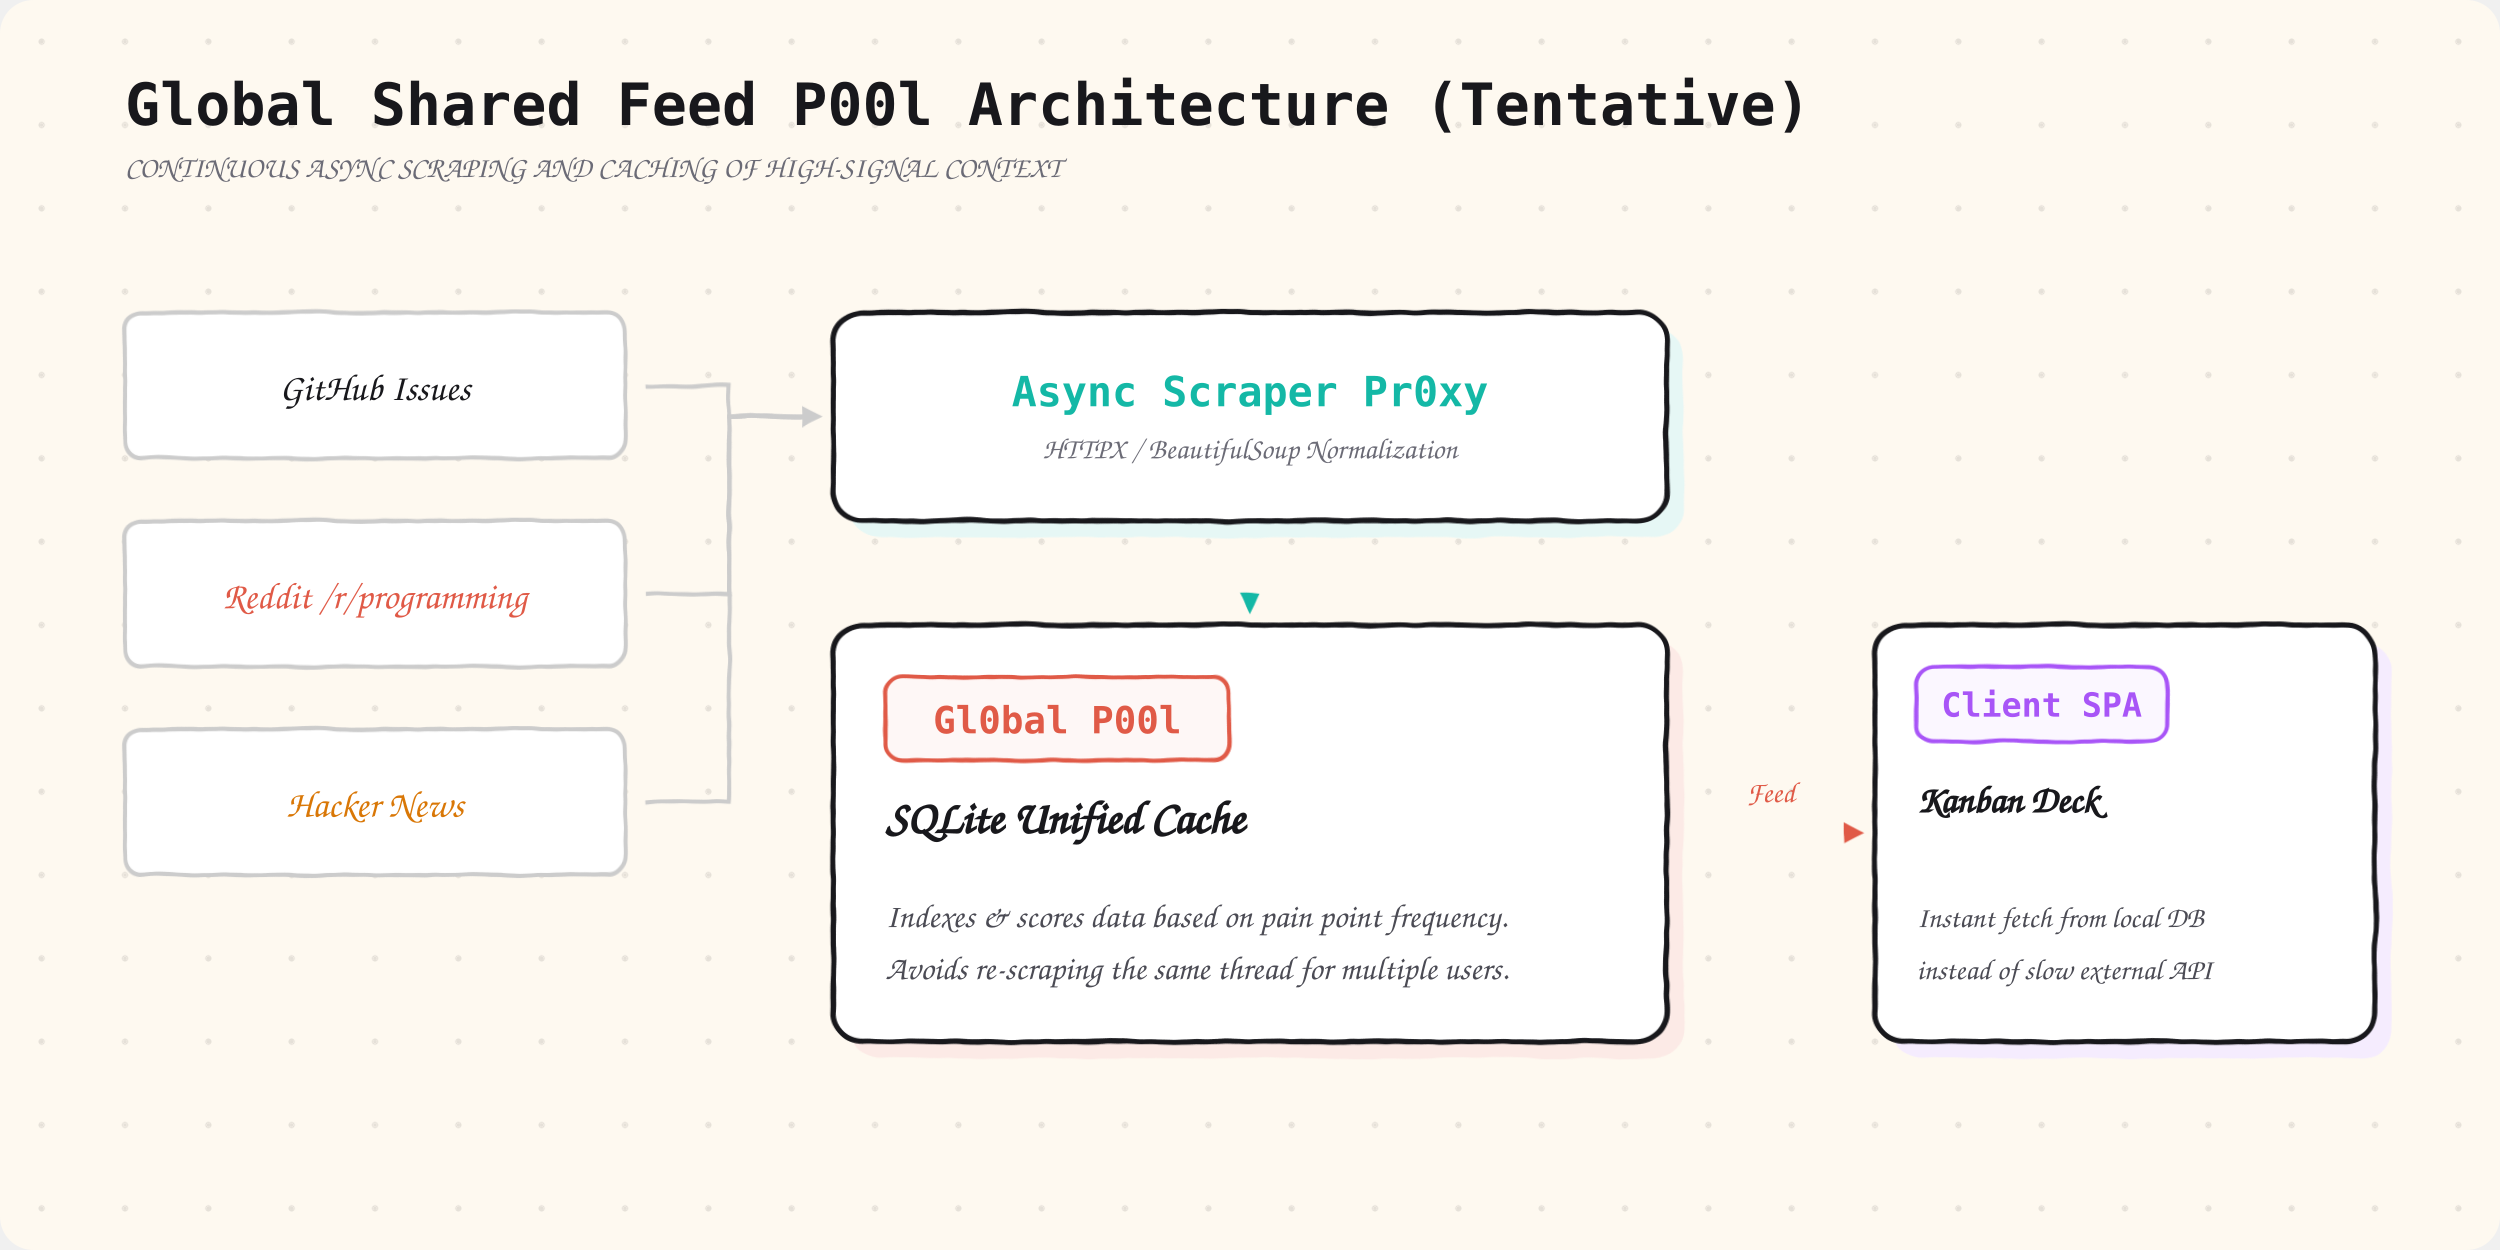
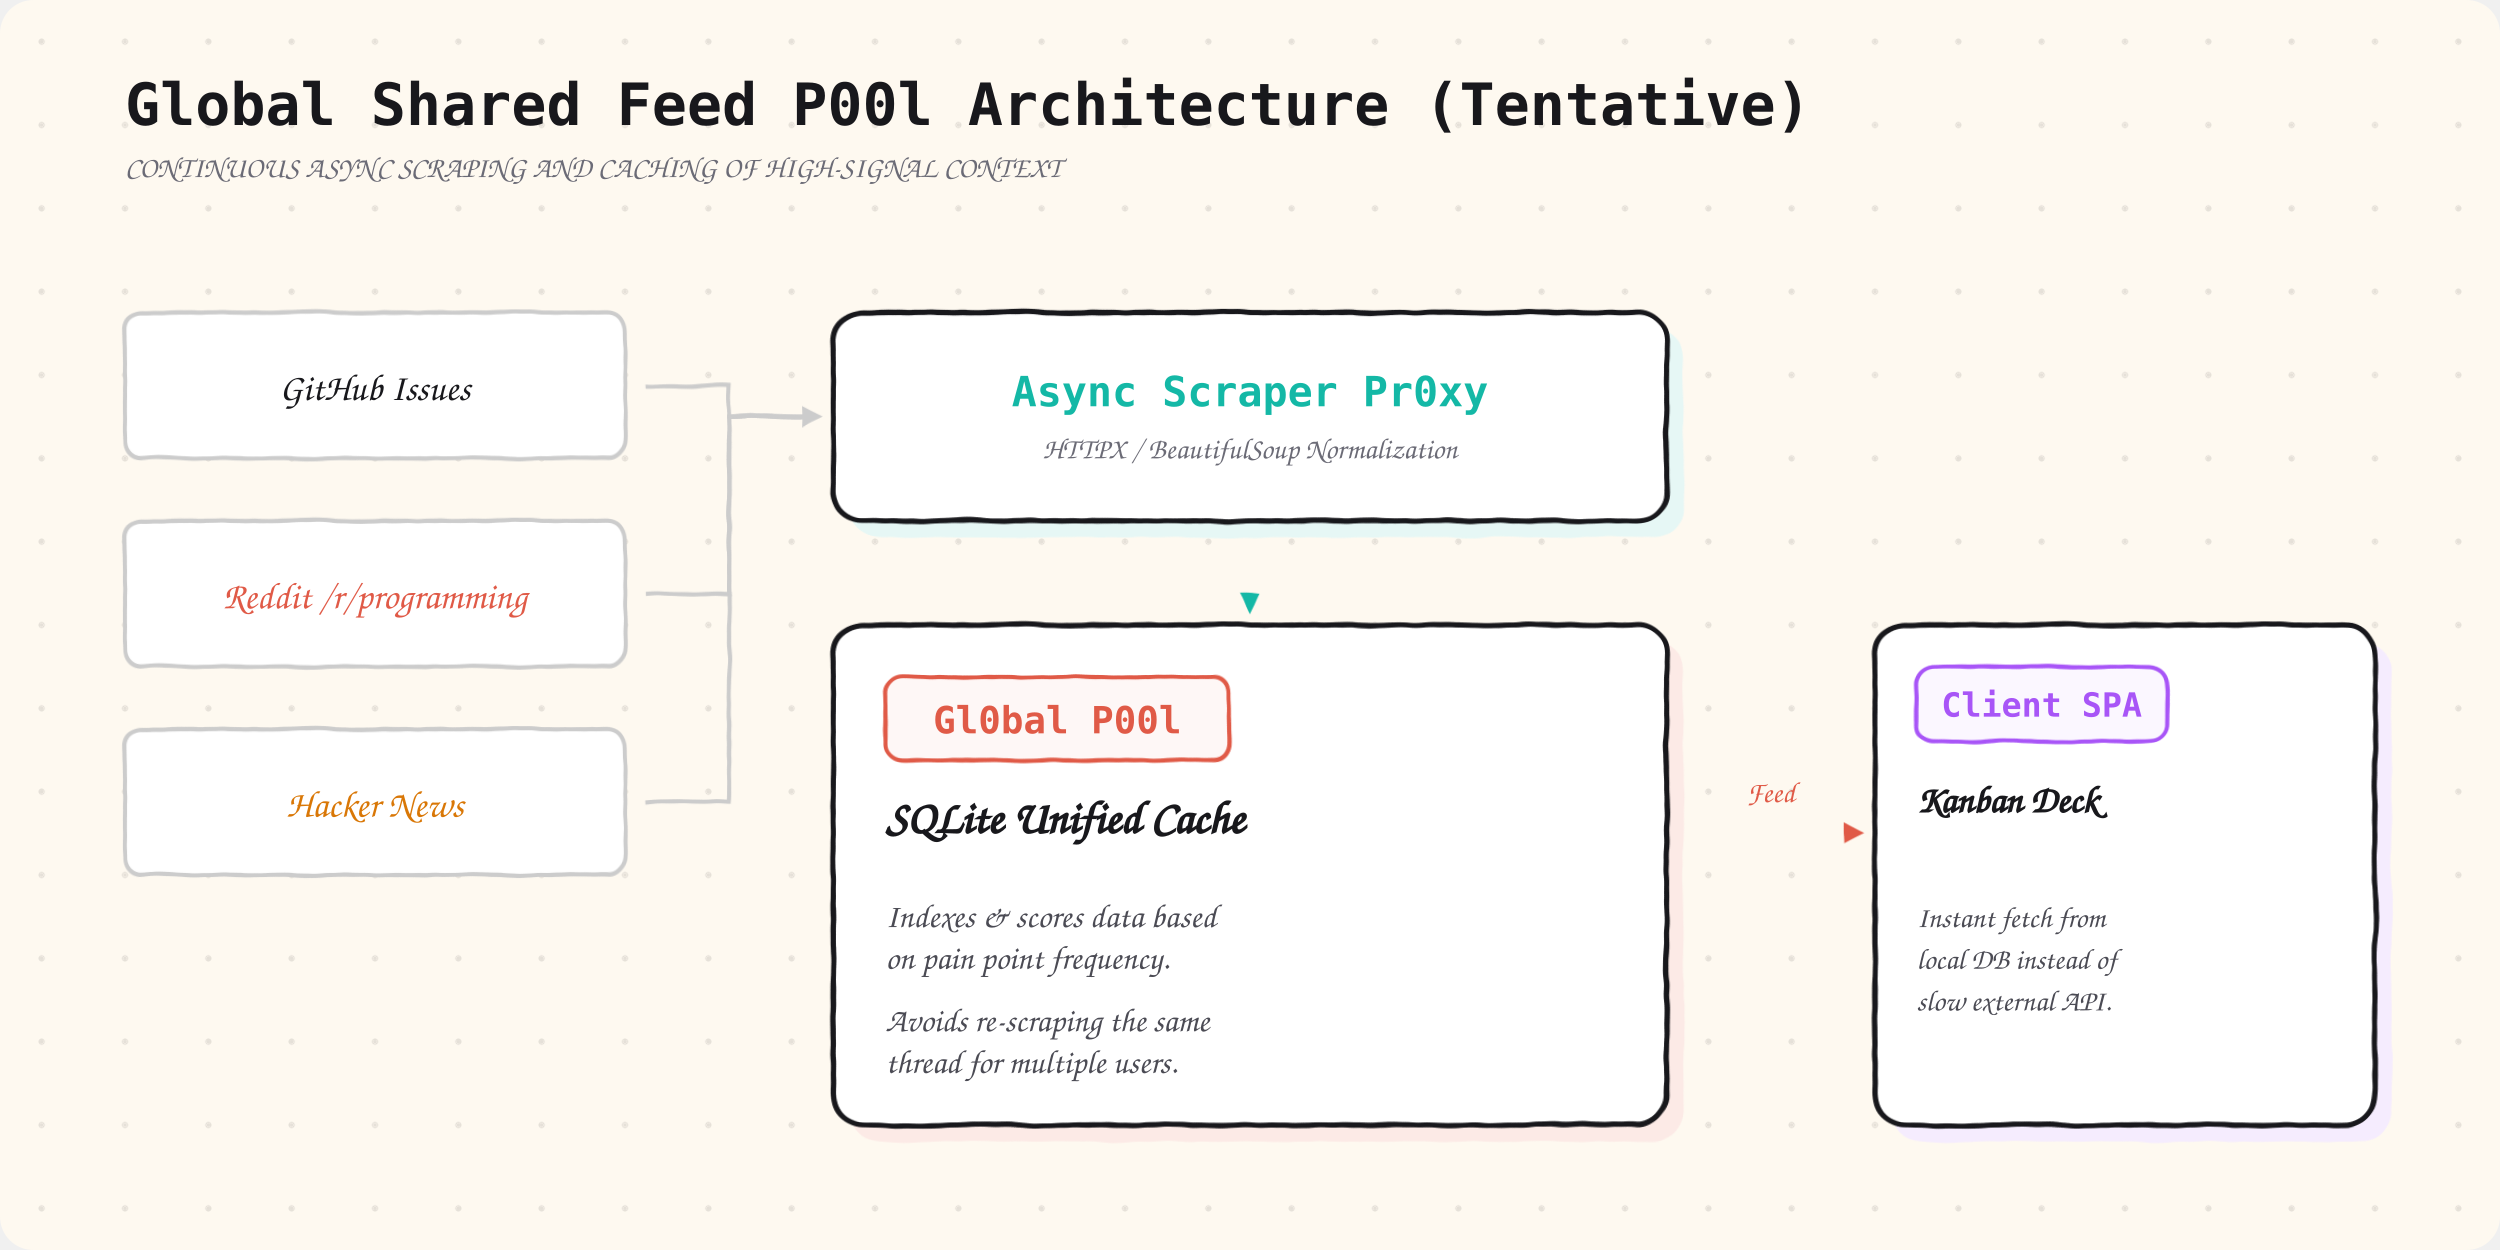
<svg xmlns="http://www.w3.org/2000/svg" width="1200" height="600" viewBox="0 0 1200 600" fill="none">
  <defs>
    <filter id="gentle-rough" x="-10%" y="-10%" width="120%" height="120%">
      <feTurbulence type="fractalNoise" baseFrequency="0.04" numOctaves="3" result="noise" />
      <feDisplacementMap in="SourceGraphic" in2="noise" scale="2.2" xChannelSelector="R" yChannelSelector="G" />
    </filter>
    <pattern id="dot-pattern" x="0" y="0" width="40" height="40" patternUnits="userSpaceOnUse">
      <circle cx="20" cy="20" r="1.5" fill="#E5E0D8" />
    </pattern>
  </defs>
  <rect width="1200" height="600" rx="16" fill="#FEF9F0" />
  <rect width="1200" height="600" fill="url(#dot-pattern)" />
  <text x="60" y="60" font-family="Consolas, 'Fira Code', monospace" font-size="28" font-weight="bold" fill="#18181C">Global Shared Feed P00l Architecture (Tentative)</text>
  <text x="60" y="85" font-family="'Virgil', 'Comic Sans MS', cursive, sans-serif" font-size="14" fill="#6B6B76">CONTINUOUS ASYNC SCRAPING AND CACHING OF HIGH-SIGNAL CONTEXT</text>
  <g transform="translate(60, 150)">
    <rect x="0" y="0" width="240" height="70" rx="8" fill="#FFFFFF" stroke="#CCCCCC" stroke-width="2" filter="url(#gentle-rough)" />
    <text x="120" y="42" font-family="'Virgil', 'Comic Sans MS', cursive" font-size="18" fill="#18181C" text-anchor="middle">GitHub Issues</text>
  </g>
  <g transform="translate(60, 250)">
    <rect x="0" y="0" width="240" height="70" rx="8" fill="#FFFFFF" stroke="#CCCCCC" stroke-width="2" filter="url(#gentle-rough)" />
    <text x="120" y="42" font-family="'Virgil', 'Comic Sans MS', cursive" font-size="18" fill="#E05A47" text-anchor="middle">Reddit /r/programming</text>
  </g>
  <g transform="translate(60, 350)">
    <rect x="0" y="0" width="240" height="70" rx="8" fill="#FFFFFF" stroke="#CCCCCC" stroke-width="2" filter="url(#gentle-rough)" />
    <text x="120" y="42" font-family="'Virgil', 'Comic Sans MS', cursive" font-size="18" fill="#D97706" text-anchor="middle">Hacker News</text>
  </g>
  <g transform="translate(400, 150)">
    <rect x="8" y="8" width="400" height="100" rx="14" fill="#E6F7F5" filter="url(#gentle-rough)" />
    <rect x="0" y="0" width="400" height="100" rx="14" fill="#FFFFFF" stroke="#18181C" stroke-width="2.5" filter="url(#gentle-rough)" />
    <text x="200" y="45" font-family="Consolas, 'Fira Code', monospace" font-size="20" font-weight="bold" fill="#14B8A6" text-anchor="middle">Async Scraper Pr0xy</text>
    <text x="200" y="70" font-family="'Virgil', 'Comic Sans MS', cursive" font-size="14" fill="#6B6B76" text-anchor="middle">HTTPX / BeautifulSoup Normalization</text>
  </g>
  <g transform="translate(400, 300)">
-     <rect x="8" y="8" width="400" height="200" rx="14" fill="#FCEAE6" filter="url(#gentle-rough)" />
-     <rect x="0" y="0" width="400" height="200" rx="14" fill="#FFFFFF" stroke="#18181C" stroke-width="2.5" filter="url(#gentle-rough)" />
+     <rect x="8" y="8" width="400" height="240" rx="14" fill="#FCEAE6" filter="url(#gentle-rough)" />
+     <rect x="0" y="0" width="400" height="240" rx="14" fill="#FFFFFF" stroke="#18181C" stroke-width="2.5" filter="url(#gentle-rough)" />
    <rect x="25" y="25" width="165" height="40" rx="8" fill="rgba(224, 90, 71, 0.05)" stroke="#E05A47" stroke-width="2" filter="url(#gentle-rough)" />
    <text x="107.5" y="52" font-family="Consolas, 'Fira Code', monospace" font-size="18" font-weight="bold" fill="#E05A47" text-anchor="middle">Gl0bal P00l</text>
    <text x="25" y="100" font-family="'Virgil', 'Comic Sans MS', cursive" font-size="22" font-weight="bold" fill="#18181C">SQLite Unified Cache</text>
    <line x1="25" y1="115" x2="375" y2="115" stroke="#E05A47" stroke-width="1.5" filter="url(#gentle-rough)" />
-     <text x="25" y="145" font-family="'Virgil', 'Comic Sans MS', cursive" font-size="16" fill="#4B4B54">Indexes &amp; scores data based on pain point frequency.</text>
-     <text x="25" y="170" font-family="'Virgil', 'Comic Sans MS', cursive" font-size="16" fill="#4B4B54">Avoids re-scraping the same thread for multiple users.</text>
+     <text x="25" y="145" font-family="'Virgil', 'Comic Sans MS', cursive" font-size="16" fill="#4B4B54">Indexes &amp; scores data based</text>
+     <text x="25" y="165" font-family="'Virgil', 'Comic Sans MS', cursive" font-size="16" fill="#4B4B54">on pain point frequency.</text>
+     <text x="25" y="195" font-family="'Virgil', 'Comic Sans MS', cursive" font-size="16" fill="#4B4B54">Avoids re-scraping the same</text>
+     <text x="25" y="215" font-family="'Virgil', 'Comic Sans MS', cursive" font-size="16" fill="#4B4B54">thread for multiple users.</text>
  </g>
  <g transform="translate(900, 300)">
-     <rect x="8" y="8" width="240" height="200" rx="14" fill="#F5ECFE" filter="url(#gentle-rough)" />
-     <rect x="0" y="0" width="240" height="200" rx="14" fill="#FFFFFF" stroke="#18181C" stroke-width="2.5" filter="url(#gentle-rough)" />
+     <rect x="8" y="8" width="240" height="240" rx="14" fill="#F5ECFE" filter="url(#gentle-rough)" />
+     <rect x="0" y="0" width="240" height="240" rx="14" fill="#FFFFFF" stroke="#18181C" stroke-width="2.5" filter="url(#gentle-rough)" />
    <rect x="20" y="20" width="120" height="36" rx="8" fill="rgba(168, 85, 247, 0.05)" stroke="#A855F7" stroke-width="2" filter="url(#gentle-rough)" />
    <text x="80" y="44" font-family="Consolas, 'Fira Code', monospace" font-size="16" font-weight="bold" fill="#A855F7" text-anchor="middle">Client SPA</text>
    <text x="20" y="90" font-family="'Virgil', 'Comic Sans MS', cursive" font-size="18" font-weight="bold" fill="#18181C">Kanban Deck</text>
    <line x1="20" y1="105" x2="220" y2="105" stroke="#A855F7" stroke-width="1.5" filter="url(#gentle-rough)" />
-     <text x="20" y="145" font-family="'Virgil', 'Comic Sans MS', cursive" font-size="14" fill="#4B4B54">Instant fetch from local DB</text>
-     <text x="20" y="170" font-family="'Virgil', 'Comic Sans MS', cursive" font-size="14" fill="#4B4B54">instead of slow external API</text>
+     <text x="20" y="145" font-family="'Virgil', 'Comic Sans MS', cursive" font-size="14" fill="#4B4B54">Instant fetch from</text>
+     <text x="20" y="165" font-family="'Virgil', 'Comic Sans MS', cursive" font-size="14" fill="#4B4B54">local DB instead of</text>
+     <text x="20" y="185" font-family="'Virgil', 'Comic Sans MS', cursive" font-size="14" fill="#4B4B54">slow external API.</text>
  </g>
  <path d="M 310 185 L 350 185 L 350 200 L 390 200" stroke="#CCCCCC" stroke-width="2" fill="none" filter="url(#gentle-rough)" />
  <path d="M 310 285 L 350 285 L 350 200 L 390 200" stroke="#CCCCCC" stroke-width="2" fill="none" filter="url(#gentle-rough)" />
  <path d="M 310 385 L 350 385 L 350 200 L 390 200" stroke="#CCCCCC" stroke-width="2" fill="none" filter="url(#gentle-rough)" />
  <polygon points="395,200 385,195 385,205" fill="#CCCCCC" filter="url(#gentle-rough)" />
  <path d="M 600 260 L 600 290" stroke="#14B8A6" stroke-width="3" filter="url(#gentle-rough)" />
  <polygon points="600,295 595,285 605,285" fill="#14B8A6" filter="url(#gentle-rough)" />
  <path d="M 810 400 L 890 400" stroke="#E05A47" stroke-width="3" filter="url(#gentle-rough)" />
  <polygon points="895,400 885,395 885,405" fill="#E05A47" filter="url(#gentle-rough)" />
  <text x="850" y="385" font-family="'Virgil', 'Comic Sans MS', cursive" font-size="14" fill="#E05A47" text-anchor="middle">Feed</text>
</svg>
